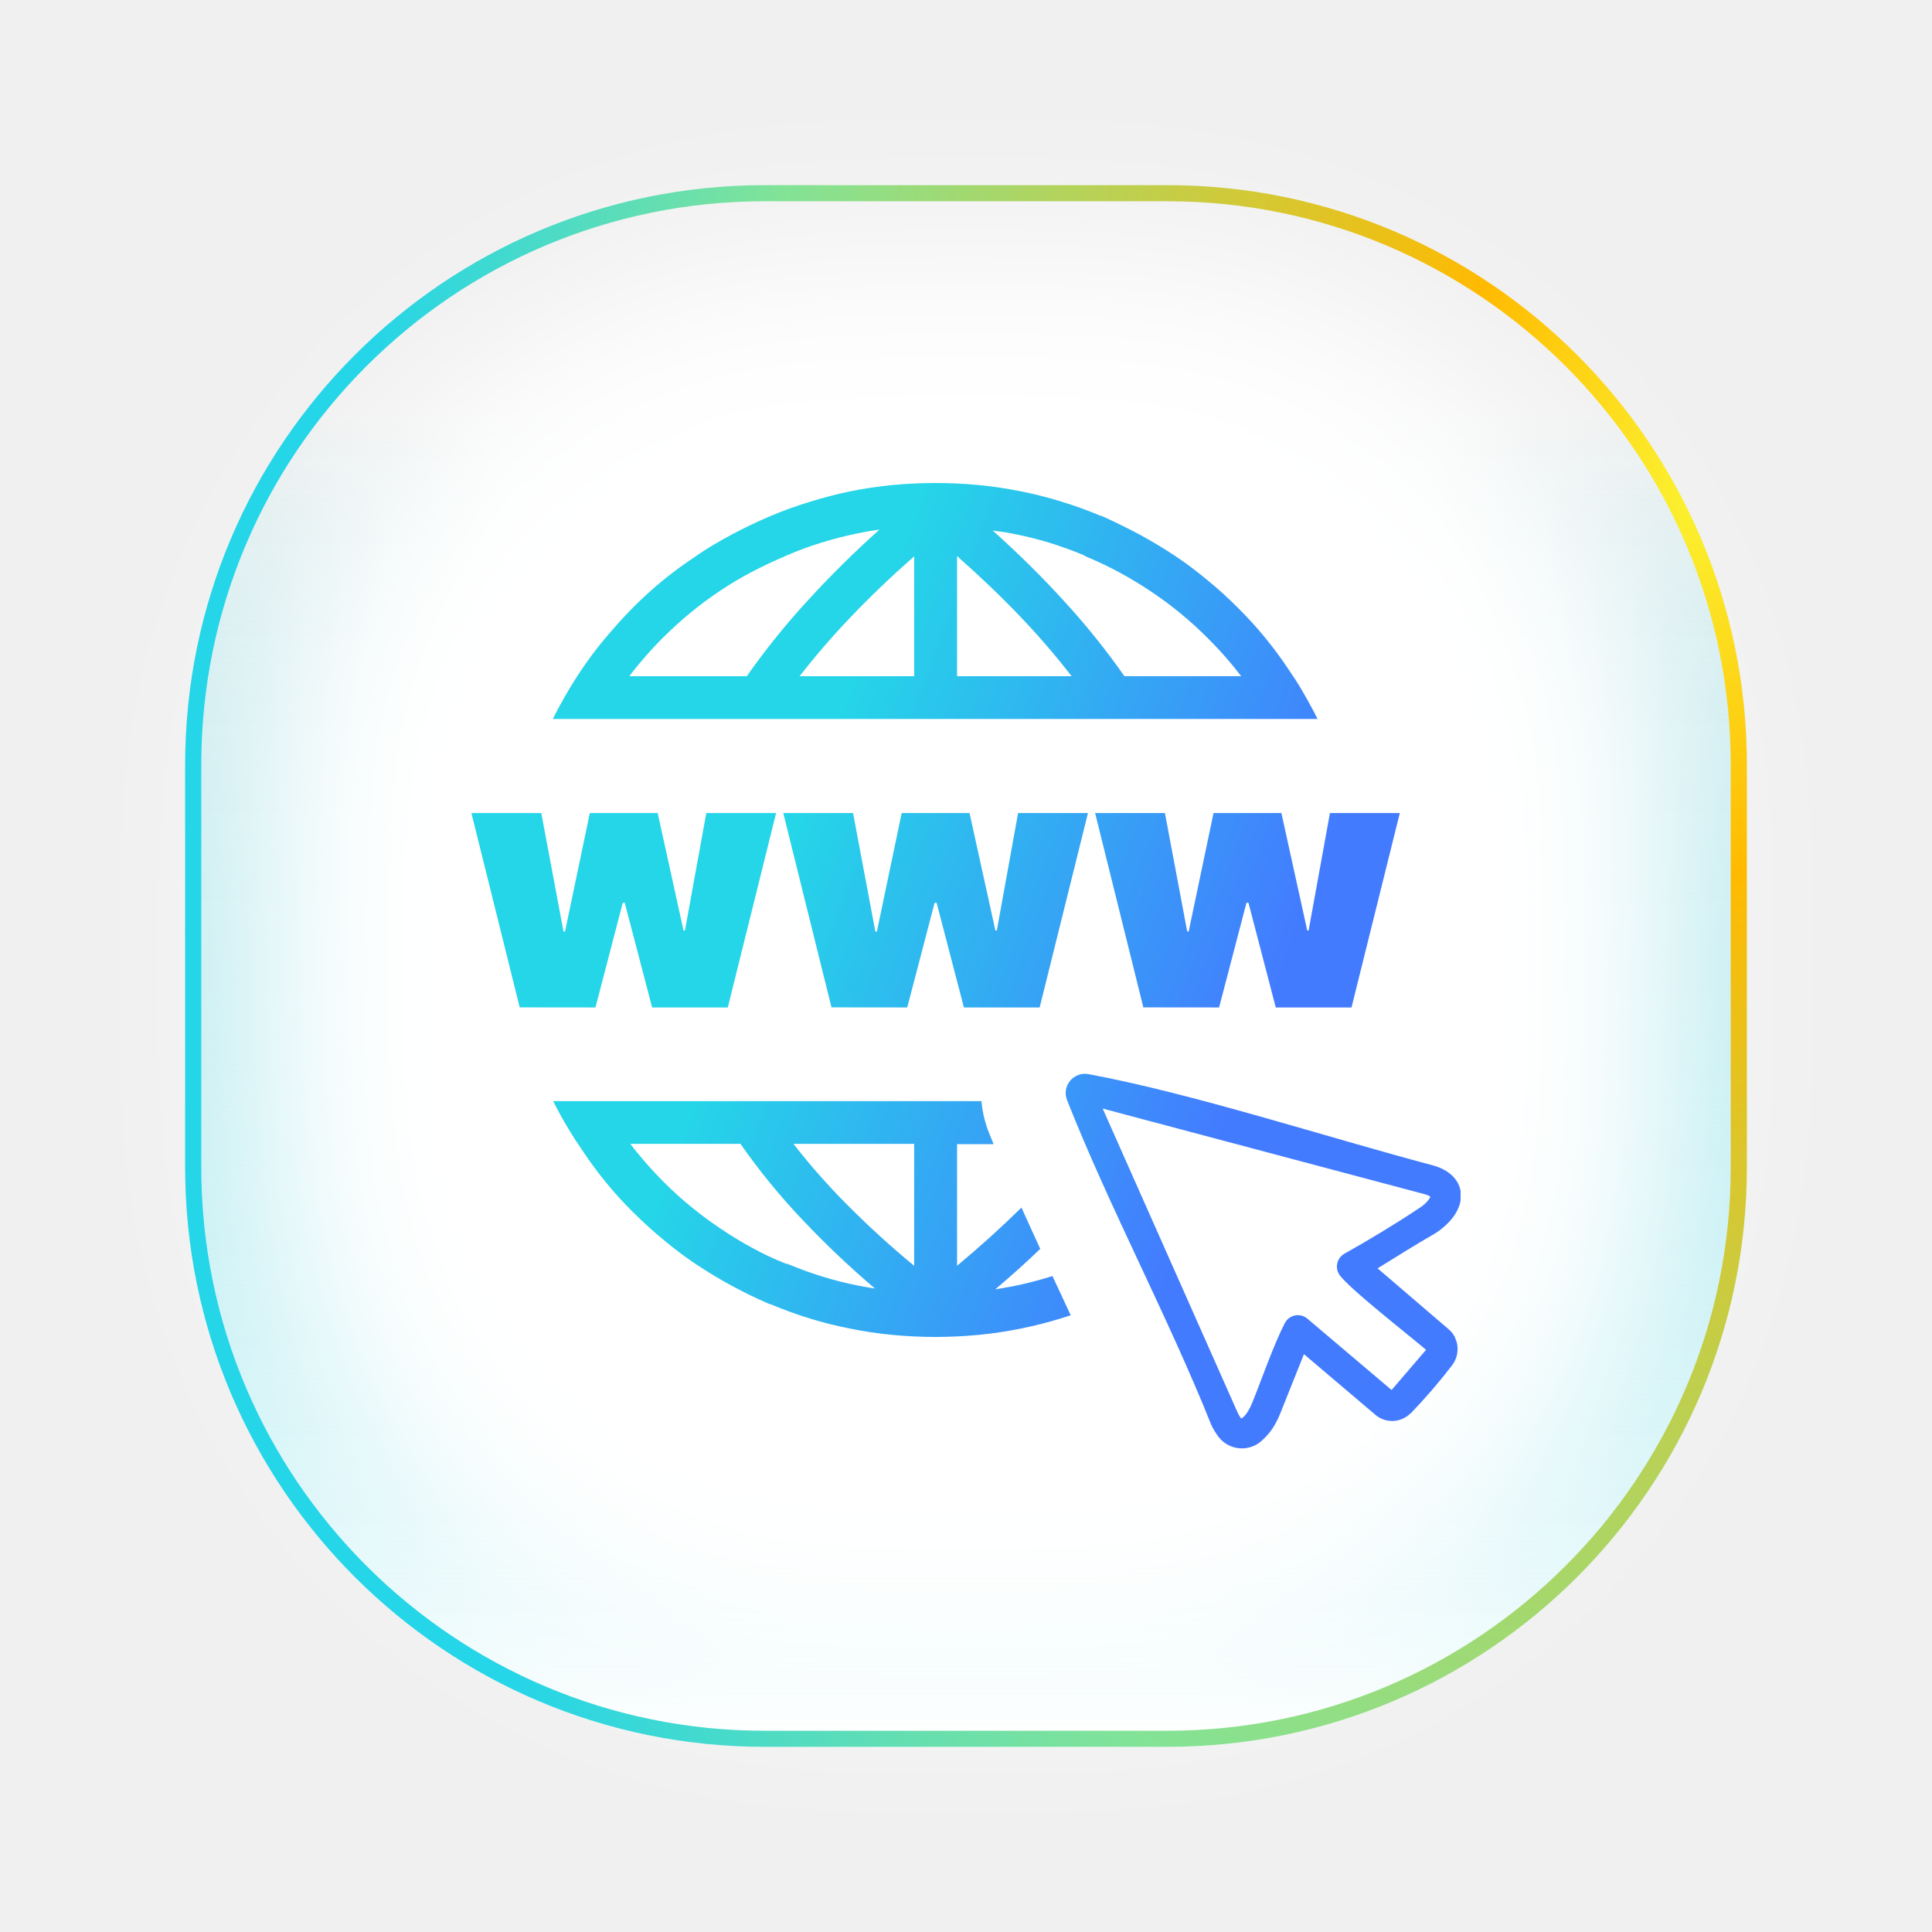
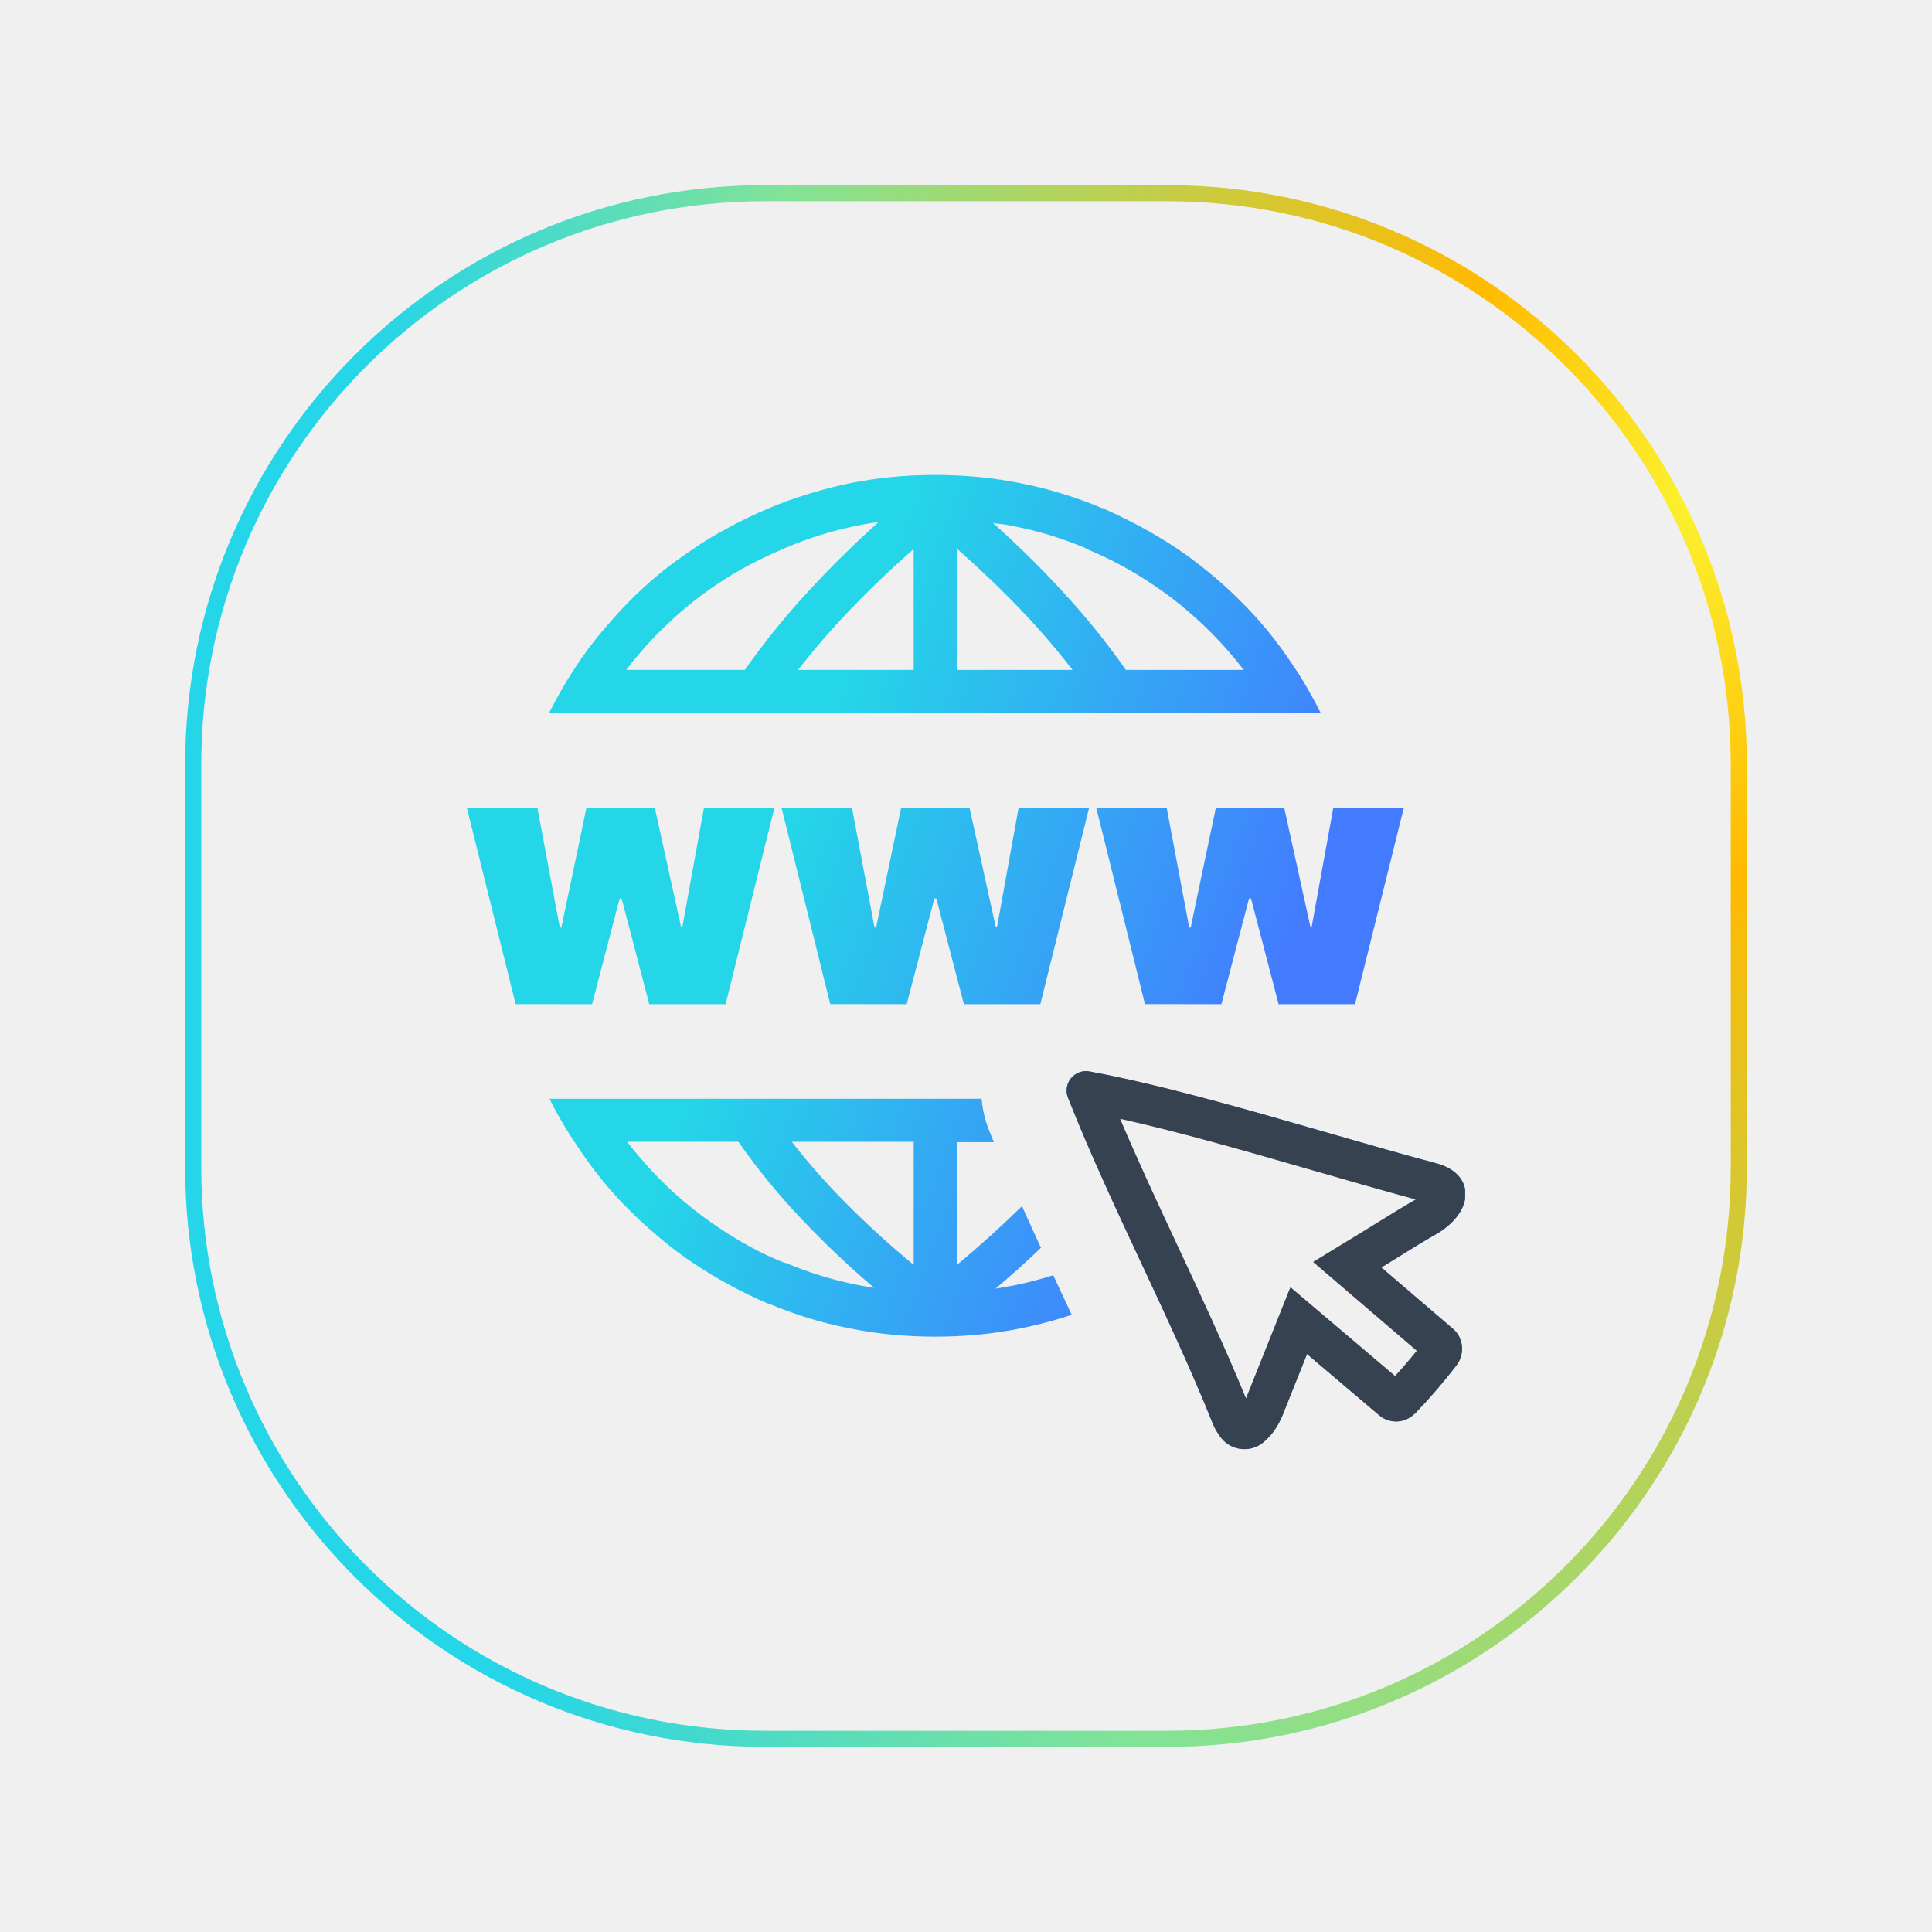
<svg xmlns="http://www.w3.org/2000/svg" width="240" height="240" viewBox="0 0 240 240" fill="none">
-   <rect x="23" y="23" width="194" height="194" rx="72" fill="url(#paint0_linear_1143_686)" />
-   <g filter="url(#filter0_f_1143_686)">
-     <rect x="32" y="32" width="176" height="176" rx="72" fill="white" />
-   </g>
-   <rect x="24" y="24" width="192" height="192" rx="71" stroke="url(#paint1_radial_1143_686)" stroke-width="2" />
+   <rect x="24" y="24" width="192" height="192" rx="71" stroke="url(#paint0_radial_1143_686)" stroke-width="2" />
  <g clip-path="url(#clip0_1143_686)">
-     <path d="M129.19 155.17C127.443 156.85 125.59 158.517 123.63 160.17L124.17 160.08L125.86 159.78C127.392 159.47 128.907 159.083 130.4 158.62L130.74 158.52L131.81 160.81L133.01 163.39L131.94 163.73C130.27 164.249 128.574 164.683 126.86 165.03C125.14 165.383 123.39 165.647 121.61 165.82C119.83 165.99 118.02 166.08 116.19 166.08C114.36 166.08 112.57 165.99 110.79 165.82C109.01 165.65 107.27 165.38 105.54 165.03C103.852 164.701 102.183 164.28 100.54 163.77C98.895 163.262 97.276 162.671 95.69 162H95.56L95.47 161.94C93.91 161.273 92.393 160.537 90.92 159.73C89.39 158.91 87.92 158.01 86.48 157.06C85.093 156.134 83.757 155.133 82.48 154.06C81.15 152.97 79.89 151.82 78.68 150.62C77.48 149.44 76.344 148.194 75.28 146.89C74.212 145.582 73.21 144.22 72.28 142.81C71.3 141.387 70.392 139.915 69.56 138.4C69.27 137.87 68.99 137.33 68.72 136.79H121.92C122.007 137.809 122.208 138.816 122.52 139.79C122.61 140.06 122.7 140.34 122.81 140.61L123.43 142.13H118.89V157.24C121.77 154.84 124.43 152.43 126.89 150.01C127.66 151.73 128.45 153.45 129.24 155.17H129.19ZM64.56 125.14L58.56 101H67.24L70 115.72H70.19L73.27 101H81.7L84.91 115.59H85.09L87.74 101H96.41L90.41 125.15H81.01L77.61 112.15H77.36L73.97 125.15L64.56 125.14ZM103.29 125.14L97.3 101H105.97L108.74 115.72H108.93L112.01 101H120.44L123.65 115.59H123.83L126.47 101H135.15L129.15 125.15H119.74L116.35 112.15H116.1L112.7 125.15L103.29 125.14ZM142.03 125.14L136.04 101H144.71L147.48 115.72H147.66L150.75 101H159.18L162.39 115.59H162.56L165.21 101H173.89L167.89 125.15H158.48L155.09 112.15H154.84L151.44 125.15L142.03 125.14ZM175.15 175.63C174.888 175.884 174.583 176.091 174.25 176.24C173.917 176.387 173.562 176.478 173.2 176.51C172.785 176.544 172.367 176.496 171.97 176.37C171.574 176.248 171.207 176.047 170.89 175.78L161.98 168.22L158.98 175.73C158.731 176.334 158.427 176.913 158.07 177.46C157.739 177.955 157.35 178.408 156.91 178.81C156.521 179.211 156.045 179.518 155.52 179.708C154.994 179.898 154.432 179.965 153.876 179.904C153.32 179.843 152.786 179.656 152.314 179.357C151.841 179.059 151.443 178.656 151.15 178.18C150.871 177.789 150.634 177.37 150.44 176.93C145.07 163.51 137.88 150.13 132.56 136.68C132.399 136.283 132.347 135.849 132.411 135.425C132.474 135.001 132.651 134.602 132.922 134.27C133.193 133.937 133.548 133.684 133.951 133.536C134.353 133.388 134.788 133.352 135.21 133.43C148.1 135.82 164.79 141.26 177.9 144.74C181.97 145.81 182.63 149.4 179.62 152.18C179.144 152.625 178.621 153.018 178.06 153.35C175.75 154.66 173.41 156.17 171.13 157.56L180 165.16C180.317 165.44 180.575 165.78 180.76 166.16V166.22C180.933 166.573 181.035 166.957 181.06 167.35C181.082 167.748 181.038 168.147 180.93 168.53C180.81 168.919 180.624 169.284 180.38 169.61C178.769 171.704 177.043 173.707 175.21 175.61L175.15 175.63ZM172.86 172.68L177.15 167.68C175.26 166.05 167.2 159.77 166.32 158.25C166.081 157.832 166.016 157.338 166.137 156.872C166.259 156.407 166.558 156.008 166.97 155.76C169.77 154.2 173.39 152.02 176.05 150.24C176.384 150.043 176.699 149.816 176.99 149.56C177.211 149.362 177.406 149.137 177.57 148.89L177.69 148.66L177.45 148.52C177.263 148.437 177.069 148.37 176.87 148.32L136.98 137.71L153.74 175.47C153.823 175.654 153.92 175.831 154.03 176L154.2 176.22L154.41 176.07C154.632 175.872 154.824 175.643 154.98 175.39C155.186 175.075 155.36 174.74 155.5 174.39C156.76 171.31 158.18 167.11 159.65 164.27L159.83 164.02C159.986 163.837 160.176 163.686 160.39 163.576C160.604 163.467 160.837 163.4 161.077 163.381C161.316 163.361 161.557 163.389 161.786 163.463C162.015 163.536 162.227 163.654 162.41 163.81L172.9 172.7L172.86 172.68ZM108.85 160.2C105.641 157.486 102.586 154.595 99.7 151.54C96.893 148.588 94.312 145.429 91.98 142.09H78.3C78.86 142.84 79.45 143.56 80.06 144.26C80.82 145.14 81.62 146 82.45 146.83C83.537 147.923 84.663 148.943 85.83 149.89C87 150.855 88.218 151.759 89.48 152.6C90.751 153.468 92.066 154.269 93.42 155C94.753 155.74 96.173 156.407 97.68 157H97.76H97.82C99.23 157.59 100.67 158.12 102.13 158.57C103.615 159.033 105.123 159.414 106.65 159.71C107.21 159.82 107.78 159.92 108.34 160.01L108.85 160.09V160.2ZM78.24 84H92.77C95.087 80.7 97.619 77.556 100.35 74.59C103.166 71.508 106.137 68.571 109.25 65.79L108.48 65.9C107.85 66 107.23 66.11 106.62 66.24C105.081 66.549 103.559 66.936 102.06 67.4C100.564 67.86 99.095 68.404 97.66 69.03C96.187 69.657 94.773 70.323 93.42 71.03C92.067 71.737 90.733 72.53 89.42 73.41C88.158 74.251 86.94 75.156 85.77 76.12C84.6 77.07 83.48 78.12 82.39 79.18C81.56 80.01 80.76 80.87 80 81.75C79.38 82.46 78.78 83.19 78.21 83.95L78.24 84ZM123.24 65.83C126.5 68.757 129.457 71.677 132.11 74.59C134.841 77.554 137.37 80.698 139.68 84H154.18C153.62 83.26 153.03 82.53 152.42 81.83C151.67 80.96 150.86 80.1 150.02 79.26C148.933 78.173 147.81 77.153 146.65 76.2C145.481 75.235 144.262 74.33 143 73.49C141.74 72.643 140.427 71.85 139.06 71.11C137.693 70.37 136.273 69.697 134.8 69.09L134.71 69C133.29 68.41 131.85 67.88 130.39 67.43C128.892 66.97 127.37 66.593 125.83 66.3C125.19 66.17 124.56 66.06 123.95 66L123.25 65.89L123.24 65.83ZM105.56 61.05C107.28 60.697 109.03 60.433 110.81 60.26C112.56 60.09 114.4 60 116.22 60C118.04 60 119.84 60.09 121.63 60.26C123.42 60.43 125.15 60.7 126.88 61.05C128.568 61.383 130.237 61.807 131.88 62.32C133.536 62.827 135.164 63.418 136.76 64.09H136.87L136.96 64.14C138.52 64.847 140.053 65.6 141.56 66.4C143.08 67.23 144.56 68.12 145.98 69.06C147.366 69.988 148.701 70.989 149.98 72.06C151.313 73.147 152.577 74.293 153.77 75.5C154.968 76.683 156.103 77.928 157.17 79.23C158.239 80.538 159.24 81.9 160.17 83.31C161.17 84.73 162.01 86.19 162.83 87.7C163.12 88.23 163.4 88.77 163.67 89.31H68.67C68.95 88.77 69.23 88.22 69.52 87.69C70.34 86.18 71.23 84.69 72.16 83.31C73.09 81.93 74.09 80.57 75.16 79.31C76.23 78.05 77.4 76.71 78.6 75.51C79.785 74.314 81.03 73.18 82.33 72.11C83.642 71.042 85.007 70.041 86.42 69.11C87.83 68.11 89.3 67.27 90.8 66.46C92.3 65.65 93.95 64.85 95.56 64.17C97.192 63.473 98.862 62.865 100.56 62.35C102.204 61.834 103.873 61.4 105.56 61.05ZM118.89 69.11V84H133.12C131.125 81.426 128.999 78.956 126.75 76.6C124.37 74.113 121.75 71.607 118.89 69.08V69.11ZM113.56 157.24V142.09H98.56C100.627 144.744 102.855 147.268 105.23 149.65C107.878 152.318 110.658 154.851 113.56 157.24ZM113.56 84V69.11C110.7 71.63 108.08 74.137 105.7 76.63C103.452 78.976 101.326 81.436 99.33 84H113.56Z" fill="url(#paint2_linear_1143_686)" />
+     <path d="M129.274 155.037C127.511 156.733 125.641 158.415 123.663 160.083L124.208 159.992L125.913 159.689C127.459 159.377 128.988 158.986 130.495 158.519L130.838 158.418L131.918 160.729L133.129 163.332L132.049 163.675C130.363 164.199 128.652 164.637 126.923 164.987C125.187 165.344 123.421 165.61 121.625 165.785C119.828 165.956 118.002 166.047 116.155 166.047C114.309 166.047 112.502 165.956 110.706 165.785C108.91 165.613 107.154 165.341 105.408 164.987C103.705 164.655 102.02 164.231 100.363 163.716C98.702 163.203 97.069 162.607 95.468 161.93H95.337L95.246 161.869C93.672 161.196 92.142 160.453 90.655 159.639C89.111 158.812 87.628 157.903 86.174 156.945C84.774 156.011 83.427 155 82.138 153.917C80.796 152.817 79.524 151.657 78.303 150.446C77.092 149.255 75.947 147.998 74.872 146.682C73.794 145.362 72.784 143.988 71.845 142.565C70.856 141.129 69.939 139.643 69.1 138.115C68.808 137.58 68.525 137.035 68.253 136.49H121.938C122.025 137.519 122.228 138.534 122.543 139.517C122.634 139.79 122.725 140.072 122.836 140.345L123.461 141.879H118.88V157.126C121.786 154.704 124.47 152.272 126.953 149.83C127.73 151.566 128.527 153.302 129.324 155.037H129.274ZM64.055 124.734L58 100.374H66.759L69.544 115.228H69.736L72.844 100.374H81.351L84.59 115.097H84.772L87.446 100.374H96.195L90.14 124.744H80.655L77.224 111.625H76.971L73.55 124.744L64.055 124.734ZM103.138 124.734L97.093 100.374H105.842L108.637 115.228H108.829L111.937 100.374H120.444L123.683 115.097H123.865L126.529 100.374H135.288L129.233 124.744H119.738L116.317 111.625H116.064L112.633 124.744L103.138 124.734ZM142.231 124.734L136.186 100.374H144.935L147.73 115.228H147.912L151.03 100.374H159.537L162.776 115.097H162.948L165.622 100.374H174.381L168.326 124.744H158.831L155.41 111.625H155.158L151.727 124.744L142.231 124.734ZM175.653 175.684C175.388 175.941 175.081 176.149 174.744 176.299C174.409 176.448 174.051 176.54 173.685 176.572C173.266 176.606 172.844 176.558 172.444 176.431C172.044 176.307 171.674 176.105 171.354 175.835L162.363 168.206L159.335 175.785C159.084 176.394 158.777 176.979 158.417 177.531C158.083 178.03 157.69 178.488 157.246 178.893C156.854 179.298 156.374 179.608 155.843 179.799C155.313 179.99 154.745 180.058 154.185 179.997C153.624 179.935 153.085 179.747 152.608 179.445C152.131 179.144 151.73 178.737 151.434 178.257C151.153 177.862 150.913 177.44 150.717 176.996C145.299 163.453 138.043 149.952 132.674 136.379C132.512 135.978 132.459 135.541 132.524 135.113C132.588 134.685 132.766 134.282 133.04 133.947C133.313 133.611 133.672 133.355 134.078 133.206C134.484 133.057 134.923 133.02 135.349 133.099C148.356 135.511 165.198 141.001 178.428 144.512C182.535 145.592 183.201 149.215 180.163 152.02C179.683 152.47 179.155 152.865 178.589 153.201C176.258 154.523 173.897 156.047 171.596 157.449L180.547 165.119C180.867 165.401 181.127 165.744 181.314 166.128V166.188C181.489 166.545 181.591 166.932 181.617 167.328C181.639 167.73 181.595 168.132 181.485 168.519C181.364 168.912 181.176 169.28 180.93 169.609C179.305 171.722 177.563 173.744 175.713 175.664L175.653 175.684ZM173.342 172.707L177.671 167.661C175.764 166.017 167.63 159.679 166.742 158.146C166.501 157.724 166.435 157.225 166.558 156.755C166.68 156.286 166.982 155.883 167.398 155.633C170.224 154.059 173.877 151.859 176.561 150.063C176.898 149.864 177.215 149.634 177.509 149.376C177.733 149.177 177.929 148.95 178.095 148.7L178.216 148.468L177.974 148.327C177.785 148.243 177.589 148.175 177.388 148.125L137.135 137.418L154.048 175.522C154.132 175.708 154.23 175.887 154.34 176.057L154.512 176.279L154.724 176.128C154.948 175.928 155.141 175.697 155.299 175.442C155.507 175.123 155.682 174.785 155.824 174.433C157.095 171.325 158.528 167.086 160.011 164.22L160.193 163.968C160.35 163.783 160.542 163.631 160.758 163.52C160.974 163.41 161.209 163.342 161.451 163.323C161.693 163.303 161.936 163.331 162.167 163.406C162.398 163.48 162.612 163.599 162.797 163.756L173.382 172.727L173.342 172.707ZM108.748 160.113C105.51 157.375 102.428 154.457 99.515 151.374C96.682 148.396 94.078 145.208 91.725 141.838H77.92C78.485 142.595 79.08 143.322 79.696 144.028C80.463 144.916 81.27 145.784 82.108 146.621C83.204 147.725 84.341 148.754 85.519 149.709C86.699 150.683 87.929 151.595 89.202 152.444C90.484 153.32 91.811 154.128 93.178 154.866C94.523 155.613 95.956 156.285 97.477 156.884H97.557H97.618C99.041 157.48 100.494 158.014 101.967 158.468C103.465 158.936 104.988 159.32 106.528 159.619C107.093 159.73 107.669 159.831 108.234 159.922L108.748 160.002V160.113ZM77.859 83.219H92.522C94.86 79.889 97.415 76.717 100.171 73.723C103.013 70.613 106.01 67.65 109.152 64.843L108.375 64.954C107.739 65.055 107.114 65.166 106.498 65.297C104.945 65.609 103.409 65.999 101.896 66.467C100.387 66.932 98.904 67.481 97.456 68.112C95.97 68.745 94.543 69.417 93.178 70.13C91.812 70.844 90.467 71.644 89.141 72.532C87.868 73.381 86.639 74.294 85.458 75.267C84.277 76.226 83.147 77.285 82.047 78.355C81.21 79.192 80.402 80.06 79.635 80.948C79.01 81.665 78.404 82.401 77.829 83.168L77.859 83.219ZM123.27 64.883C126.559 67.837 129.543 70.783 132.22 73.723C134.976 76.714 137.528 79.886 139.859 83.219H154.492C153.926 82.472 153.331 81.735 152.715 81.029C151.959 80.151 151.141 79.283 150.294 78.436C149.197 77.339 148.063 76.31 146.893 75.348C145.713 74.374 144.483 73.461 143.21 72.613C141.938 71.759 140.613 70.958 139.234 70.211C137.855 69.465 136.422 68.785 134.935 68.173L134.844 68.082C133.411 67.487 131.958 66.952 130.485 66.498C128.973 66.033 127.437 65.653 125.883 65.357C125.237 65.226 124.602 65.115 123.986 65.055L123.28 64.944L123.27 64.883ZM105.428 60.06C107.164 59.703 108.93 59.437 110.726 59.262C112.492 59.091 114.349 59 116.186 59C118.022 59 119.839 59.091 121.645 59.262C123.451 59.434 125.197 59.706 126.943 60.06C128.646 60.396 130.331 60.824 131.988 61.341C133.659 61.853 135.302 62.449 136.913 63.127H137.024L137.115 63.178C138.689 63.891 140.236 64.651 141.757 65.458C143.29 66.296 144.784 67.194 146.217 68.143C147.615 69.079 148.963 70.09 150.253 71.17C151.599 72.266 152.874 73.424 154.078 74.641C155.287 75.835 156.432 77.091 157.509 78.405C158.587 79.725 159.597 81.1 160.536 82.522C161.545 83.955 162.393 85.429 163.22 86.953C163.513 87.487 163.796 88.032 164.068 88.577H68.202C68.485 88.032 68.767 87.477 69.06 86.942C69.887 85.419 70.785 83.915 71.724 82.522C72.662 81.13 73.671 79.757 74.751 78.486C75.831 77.215 77.012 75.862 78.223 74.651C79.419 73.445 80.675 72.3 81.987 71.22C83.311 70.143 84.689 69.133 86.114 68.193C87.537 67.184 89.02 66.336 90.534 65.519C92.047 64.701 93.713 63.894 95.337 63.208C96.984 62.505 98.669 61.892 100.383 61.371C102.042 60.85 103.726 60.413 105.428 60.06ZM118.88 68.193V83.219H133.24C131.226 80.621 129.081 78.129 126.812 75.751C124.41 73.242 121.766 70.713 118.88 68.163V68.193ZM113.501 157.126V141.838H98.365C100.451 144.516 102.698 147.064 105.095 149.467C107.767 152.16 110.573 154.716 113.501 157.126ZM113.501 83.219V68.193C110.615 70.736 107.971 73.266 105.57 75.782C103.301 78.149 101.156 80.631 99.142 83.219H113.501Z" fill="url(#paint1_linear_1143_686)" />
+     <path fill-rule="evenodd" clip-rule="evenodd" d="M173.3 170.929C174.229 169.914 175.127 168.87 175.991 167.799L163.113 156.765L168.993 153.18C169.639 152.786 170.323 152.362 171.03 151.923C172.586 150.957 174.251 149.922 175.86 149.001C171.746 147.891 167.423 146.644 163.05 145.383C154.919 143.038 146.614 140.643 139.146 138.981C141.329 144.133 143.743 149.311 146.207 154.581C146.27 154.716 146.333 154.85 146.396 154.985C149.268 161.129 152.2 167.401 154.781 173.708L160.298 159.897L173.3 170.929ZM171.354 175.835L162.363 168.206L159.335 175.785C159.085 176.394 158.777 176.978 158.417 177.53C158.083 178.03 157.69 178.487 157.247 178.893C156.854 179.298 156.374 179.608 155.843 179.799C155.313 179.99 154.746 180.058 154.185 179.996C153.624 179.935 153.085 179.747 152.608 179.445C152.131 179.144 151.73 178.737 151.434 178.257C151.153 177.862 150.913 177.439 150.718 176.996C148.055 170.34 144.948 163.695 141.84 157.046C138.623 150.165 135.405 143.281 132.675 136.379C132.512 135.978 132.46 135.54 132.524 135.112C132.588 134.684 132.766 134.282 133.04 133.946C133.313 133.611 133.672 133.355 134.078 133.206C134.484 133.057 134.923 133.02 135.349 133.099C144.169 134.734 154.751 137.785 164.776 140.674C169.535 142.046 174.169 143.382 178.428 144.512C182.535 145.592 183.201 149.215 180.164 152.02C179.683 152.469 179.155 152.865 178.589 153.201C177.75 153.677 176.906 154.179 176.063 154.692C175.299 155.158 174.534 155.632 173.774 156.105C173.044 156.558 172.317 157.01 171.596 157.449L180.547 165.118C180.867 165.401 181.127 165.744 181.314 166.127V166.188C181.489 166.544 181.592 166.932 181.617 167.328C181.639 167.73 181.595 168.132 181.486 168.519C181.364 168.911 181.176 169.28 180.931 169.609C179.305 171.722 177.563 173.743 175.713 175.664L175.653 175.684C175.388 175.94 175.081 176.149 174.745 176.299C174.409 176.448 174.051 176.54 173.685 176.572C173.266 176.606 172.844 176.558 172.444 176.43C172.044 176.307 171.674 176.105 171.354 175.835Z" fill="#364250" />
  </g>
  <defs>
-     <filter id="filter0_f_1143_686" x="12" y="12" width="216" height="216" filterUnits="userSpaceOnUse" color-interpolation-filters="sRGB">
-       <feFlood flood-opacity="0" result="BackgroundImageFix" />
-       <feBlend mode="normal" in="SourceGraphic" in2="BackgroundImageFix" result="shape" />
-       <feGaussianBlur stdDeviation="10" result="effect1_foregroundBlur_1143_686" />
-     </filter>
-     <linearGradient id="paint0_linear_1143_686" x1="154.948" y1="51.292" x2="154.948" y2="217" gradientUnits="userSpaceOnUse">
-       <stop stop-color="#25D5E8" stop-opacity="0" />
-       <stop offset="1" stop-color="white" />
-     </linearGradient>
-     <radialGradient id="paint1_radial_1143_686" cx="0" cy="0" r="1" gradientUnits="userSpaceOnUse" gradientTransform="translate(212.012 59.0468) rotate(102.625) scale(245.158 165.066)">
+     <radialGradient id="paint0_radial_1143_686" cx="0" cy="0" r="1" gradientUnits="userSpaceOnUse" gradientTransform="translate(212.012 59.0468) rotate(102.625) scale(245.158 165.066)">
      <stop stop-color="#FBF432" />
      <stop offset="0.206" stop-color="#FFBA00" />
      <stop offset="0.719" stop-color="#82E397" />
      <stop offset="1" stop-color="#25D5E8" />
    </radialGradient>
-     <linearGradient id="paint2_linear_1143_686" x1="105.073" y1="86.753" x2="163.8" y2="108.674" gradientUnits="userSpaceOnUse">
+     <linearGradient id="paint1_linear_1143_686" x1="104.937" y1="85.997" x2="164.199" y2="108.118" gradientUnits="userSpaceOnUse">
      <stop stop-color="#25D5E8" />
      <stop offset="1" stop-color="#437BFF" />
    </linearGradient>
    <clipPath id="clip0_1143_686">
-       <rect width="122.88" height="119.94" fill="white" transform="translate(58.5601 60)" />
+       <rect width="124" height="121.033" fill="white" transform="translate(58 59)" />
    </clipPath>
  </defs>
</svg>
